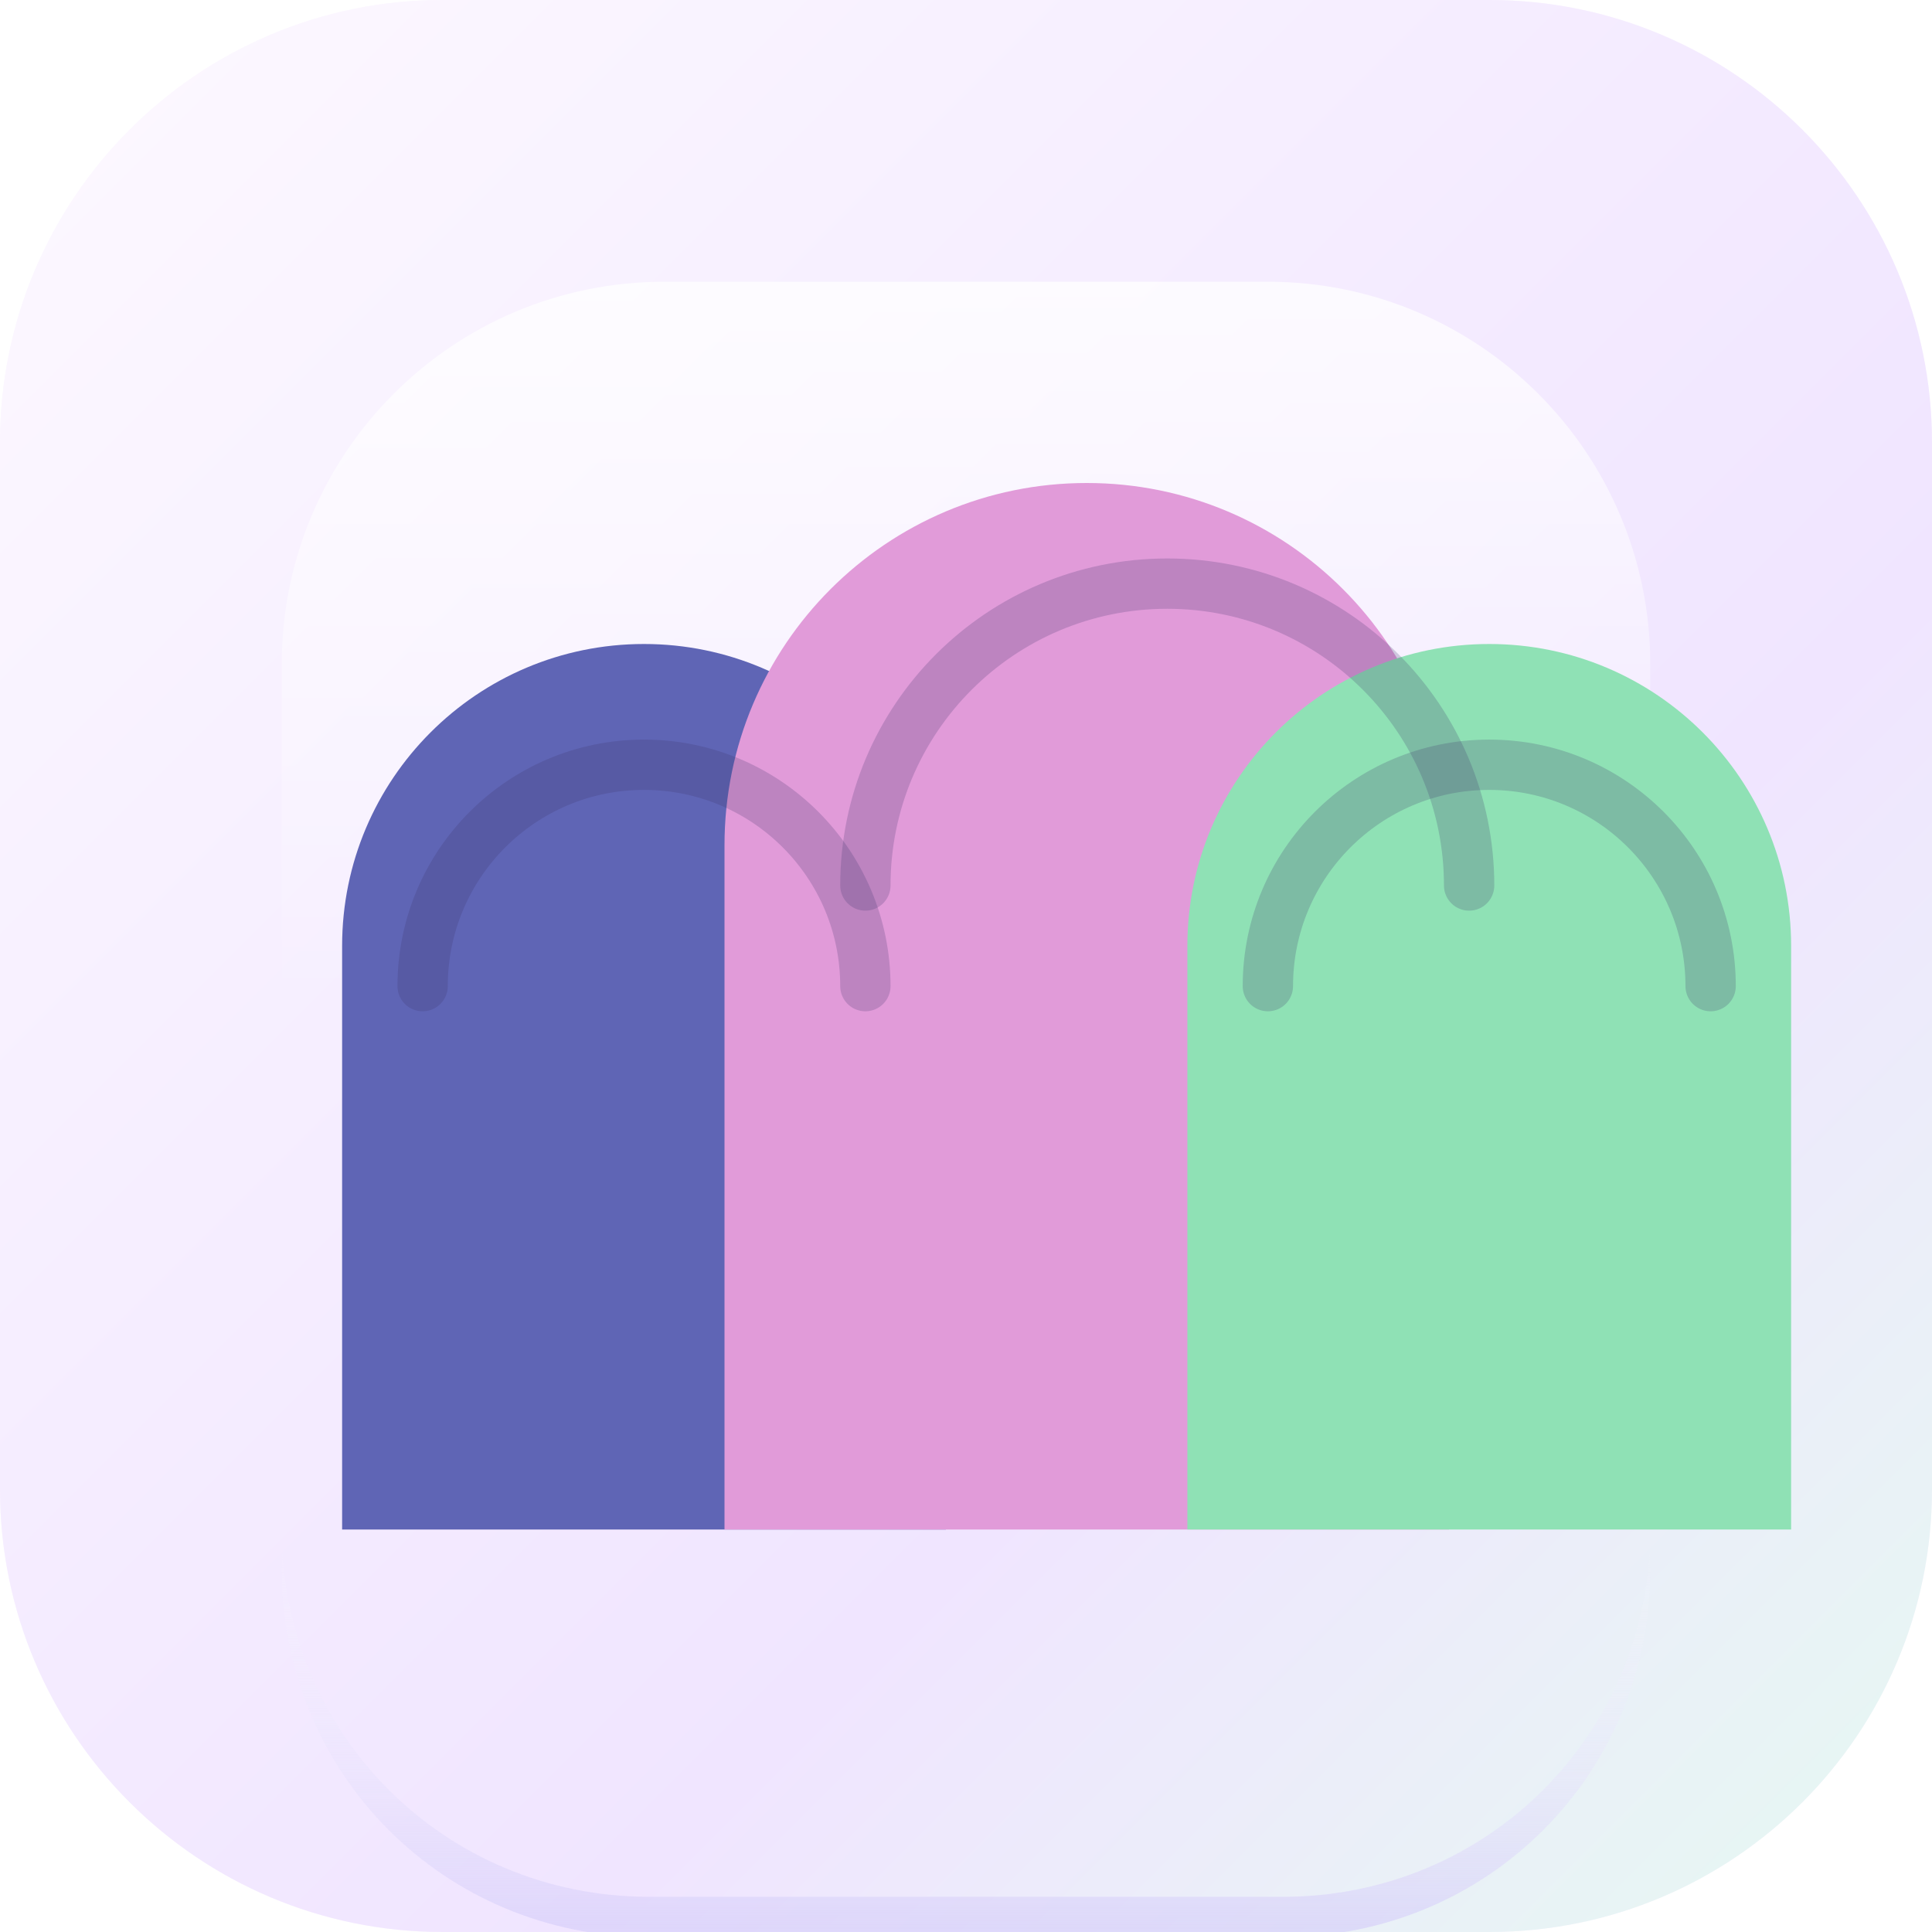
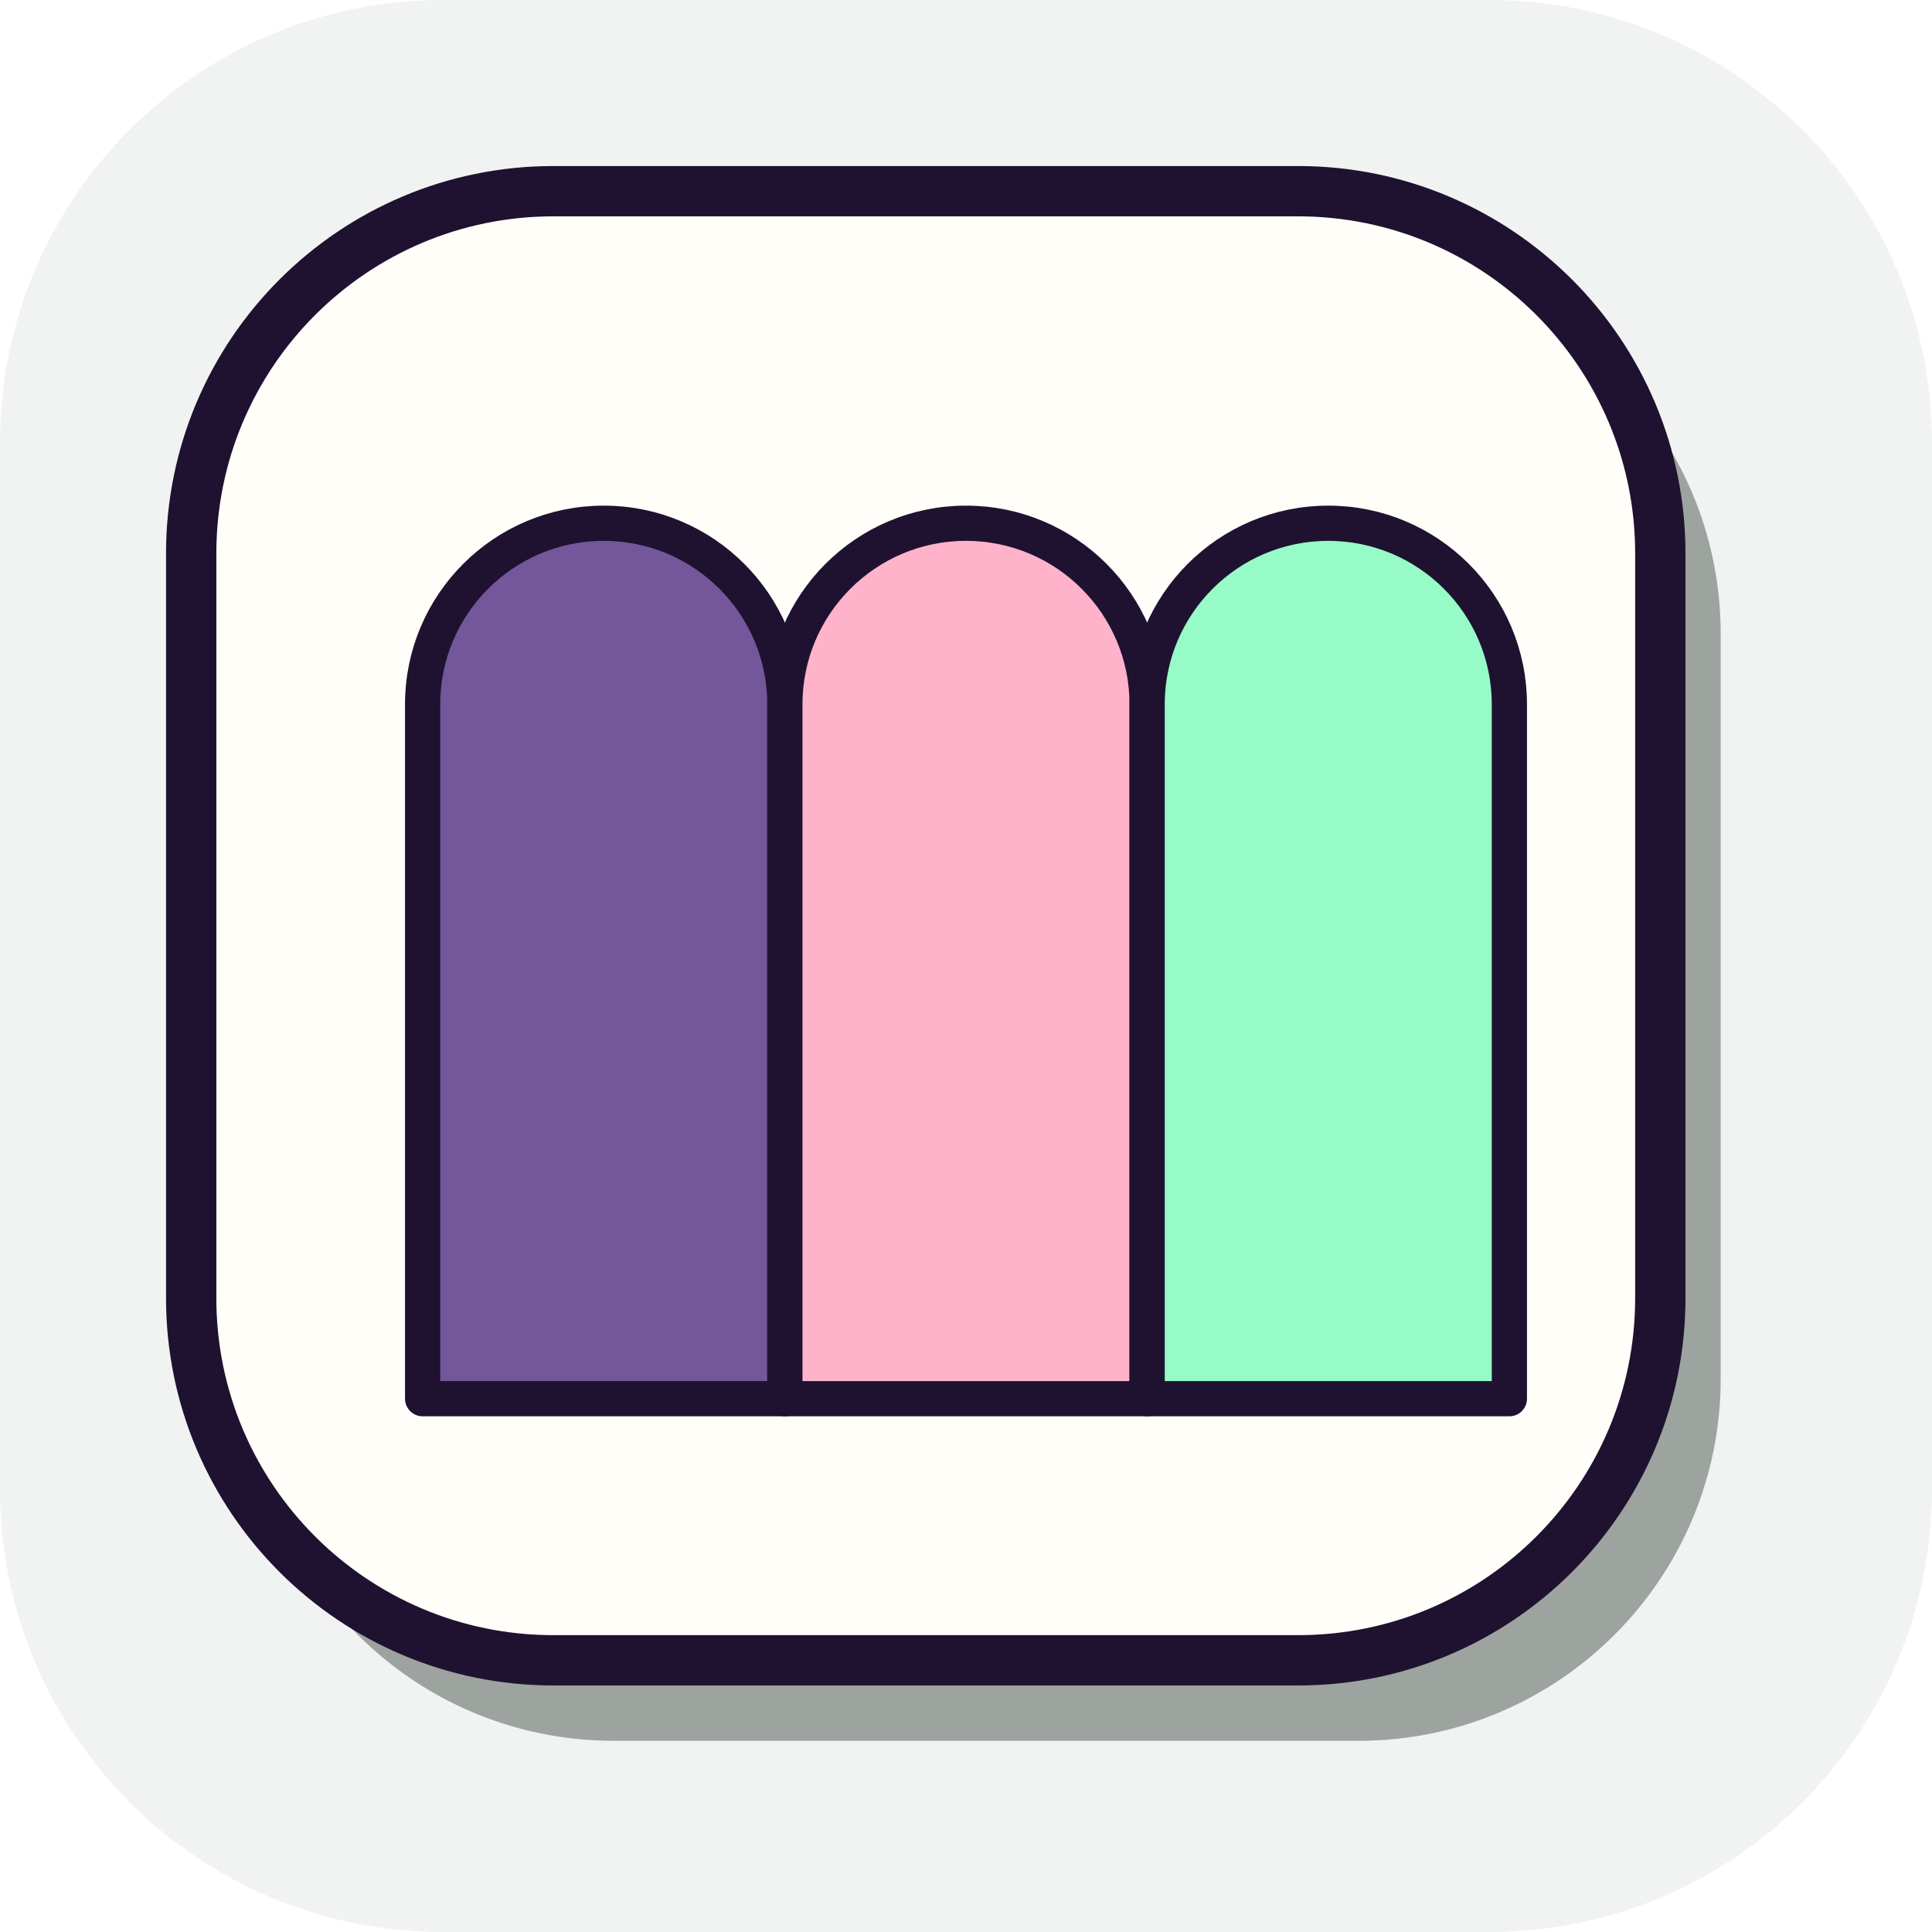
<svg xmlns="http://www.w3.org/2000/svg" viewBox="0 0 384 384" role="img" aria-labelledby="title desc">
-   <defs>
-     <linearGradient id="iconGradient" x1="0" y1="0" x2="1" y2="1">
-       <stop offset="0%" stop-color="#FDF9FF" />
-       <stop offset="65%" stop-color="#F0E5FF" />
-       <stop offset="100%" stop-color="#E5F9F1" />
-     </linearGradient>
-     <linearGradient id="doorShine" x1="0" y1="0" x2="0" y2="1">
-       <stop offset="0%" stop-color="#FFFFFF" stop-opacity="0.75" />
-       <stop offset="60%" stop-color="#FFFFFF" stop-opacity="0" />
-     </linearGradient>
-     <linearGradient id="doorShadow" x1="0" y1="1" x2="0" y2="0">
-       <stop offset="0%" stop-color="#D4CCF9" stop-opacity="0.65" />
-       <stop offset="100%" stop-color="#FFFFFF" stop-opacity="0" />
-     </linearGradient>
-   </defs>
-   <rect width="384" height="384" rx="88" fill="#FBF7FF" />
-   <rect width="384" height="384" rx="88" fill="url(#iconGradient)" />
-   <path d="M56 304c0 40.63 32.37 73 73 73h126c40.63 0 73-32.37 73-73v8c0 40.63-32.37 73-73 73H129c-40.63 0-73-32.37-73-73z" fill="url(#doorShadow)" />
-   <rect x="56" y="56" width="272" height="240" rx="76" fill="url(#doorShine)" />
-   <g stroke-linejoin="round">
-     <path d="M68 304V188a60 60 0 0 1 120 0v116H68z" fill="#5F65B5" />
-     <path d="M144 304V168a72 72 0 0 1 144 0v136H144z" fill="#E19BD9" />
-     <path d="M236 304V188a60 60 0 0 1 120 0v116H236z" fill="#8FE1B5" />
-   </g>
-   <g fill="none" stroke="#3B3569" stroke-opacity="0.22" stroke-width="10" stroke-linecap="round">
-     <path d="M84 196a44 44 0 0 1 88 0" />
-     <path d="M172 176a60 60 0 0 1 120 0" />
-     <path d="M252 196a44 44 0 0 1 88 0" />
+   <rect width="384" height="384" rx="88" fill="#F1F3F2" />
+   <rect x="50" y="54" width="292" height="292" rx="72" fill="#9DA39F" />
+   <rect x="38" y="38" width="292" height="292" rx="72" fill="#FFFEF8" stroke="#1F1230" stroke-width="10" />
+   <g transform="translate(84 104)" stroke="#1F1230" stroke-width="7" stroke-linejoin="round">
+     <path d="M0 174V36a36 36 0 0 1 72 0v138Z" fill="#74569B" />
+     <path d="M72 174V36a36 36 0 0 1 72 0v138Z" fill="#FFB3CB" />
+     <path d="M144 174V36a36 36 0 0 1 72 0v138Z" fill="#96FBC7" />
  </g>
</svg>
